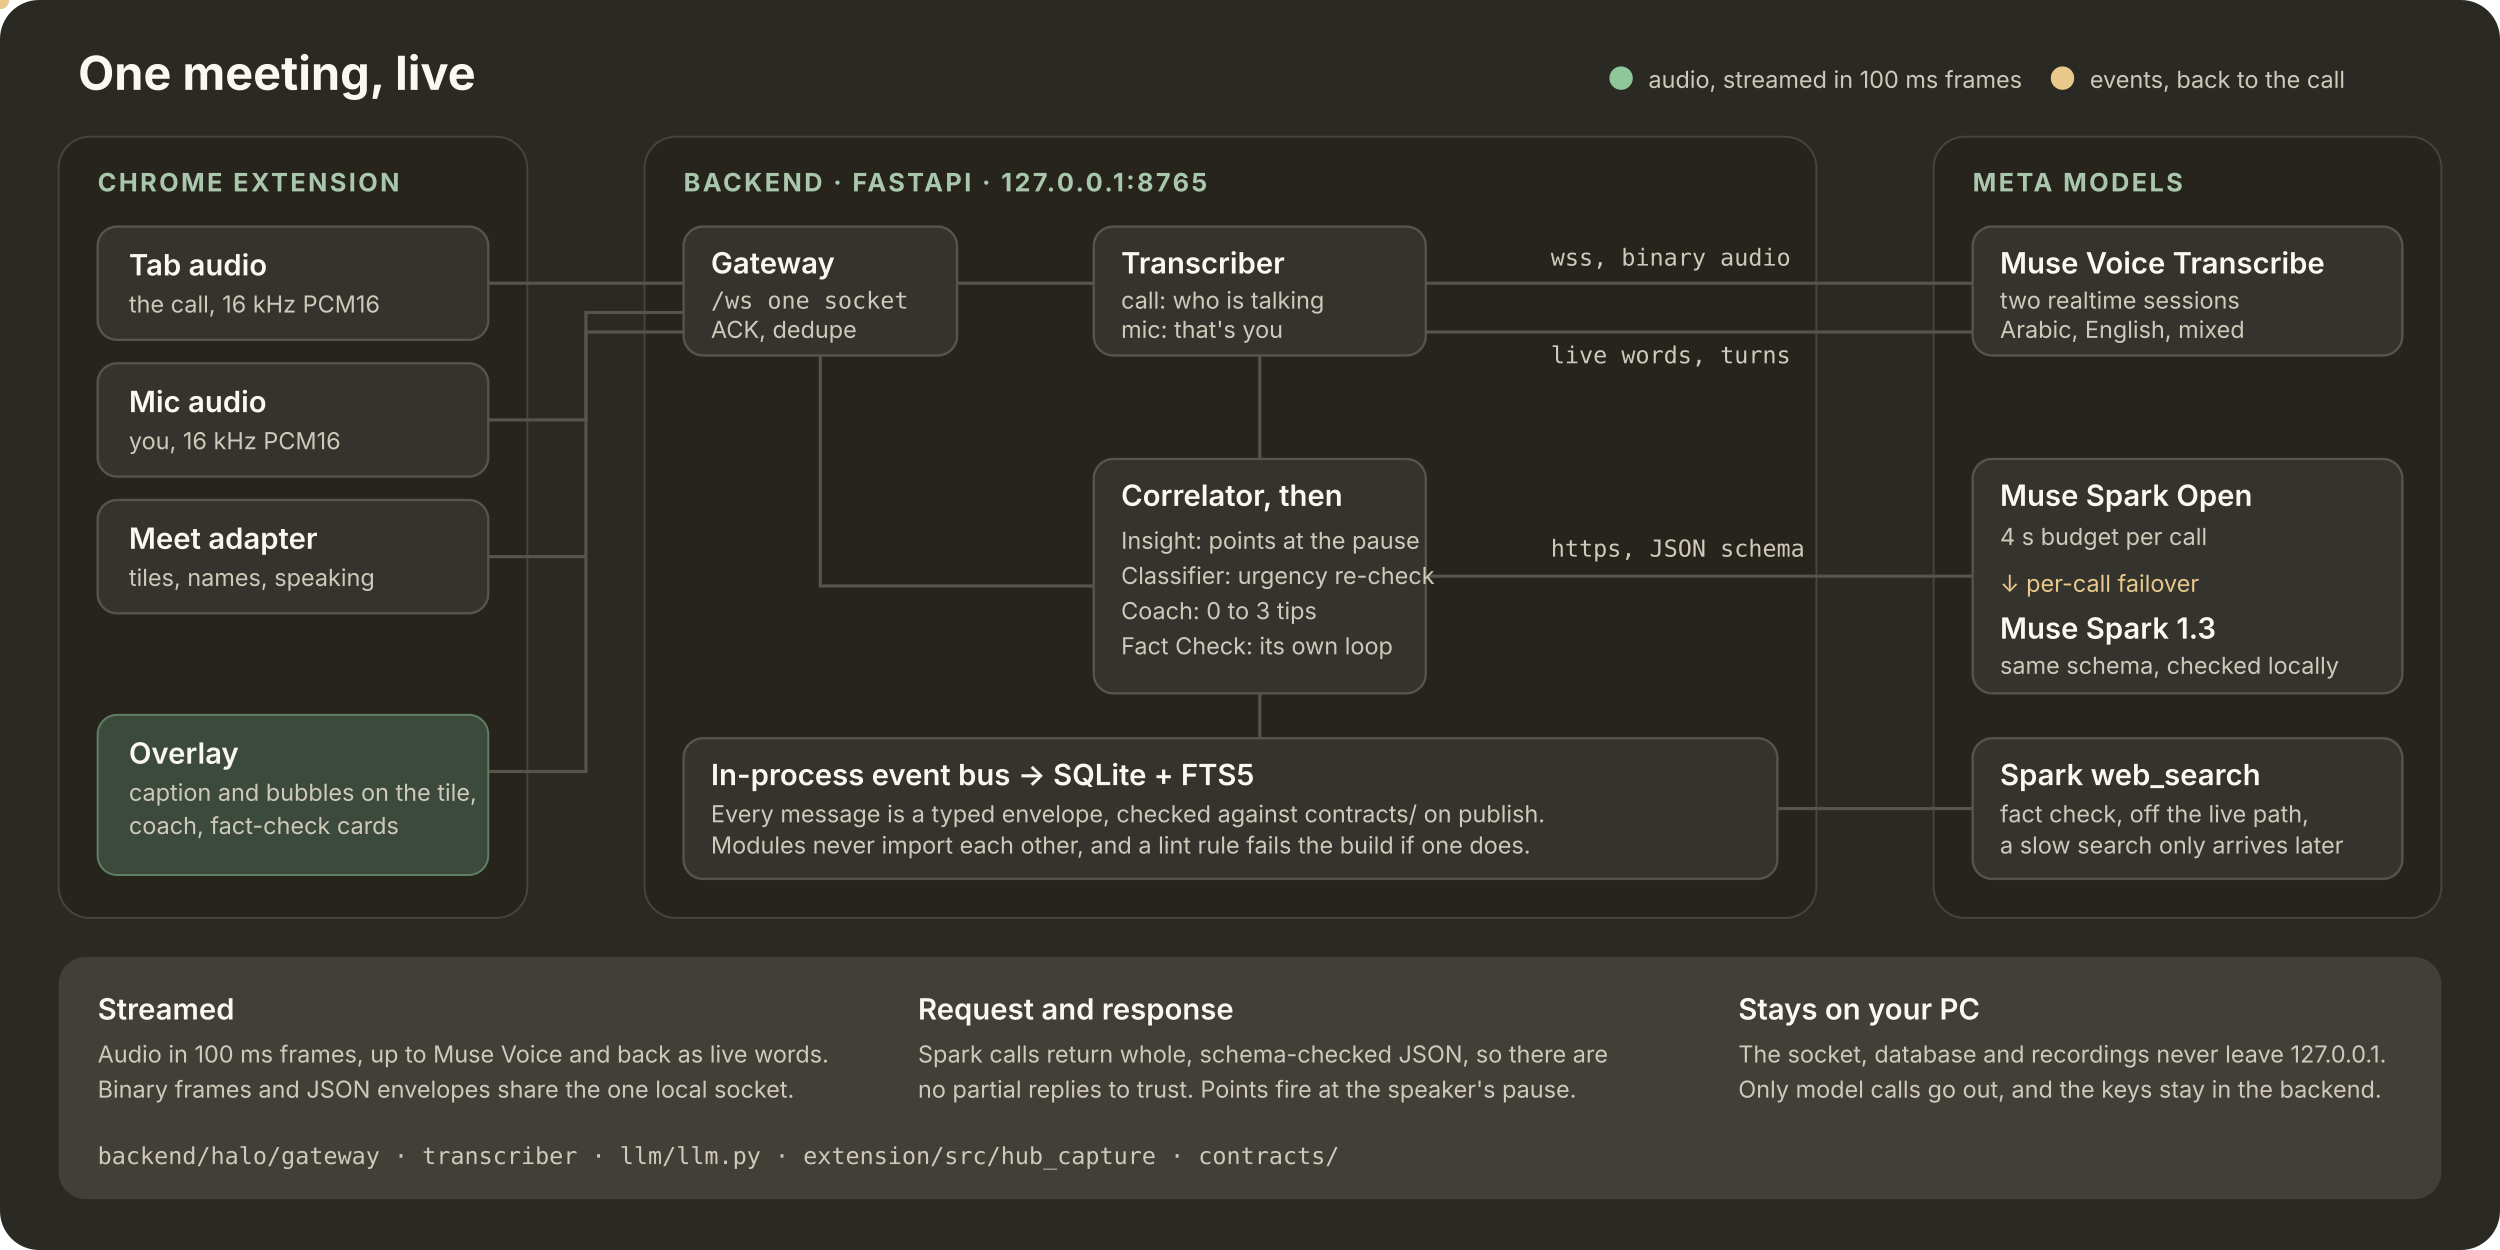
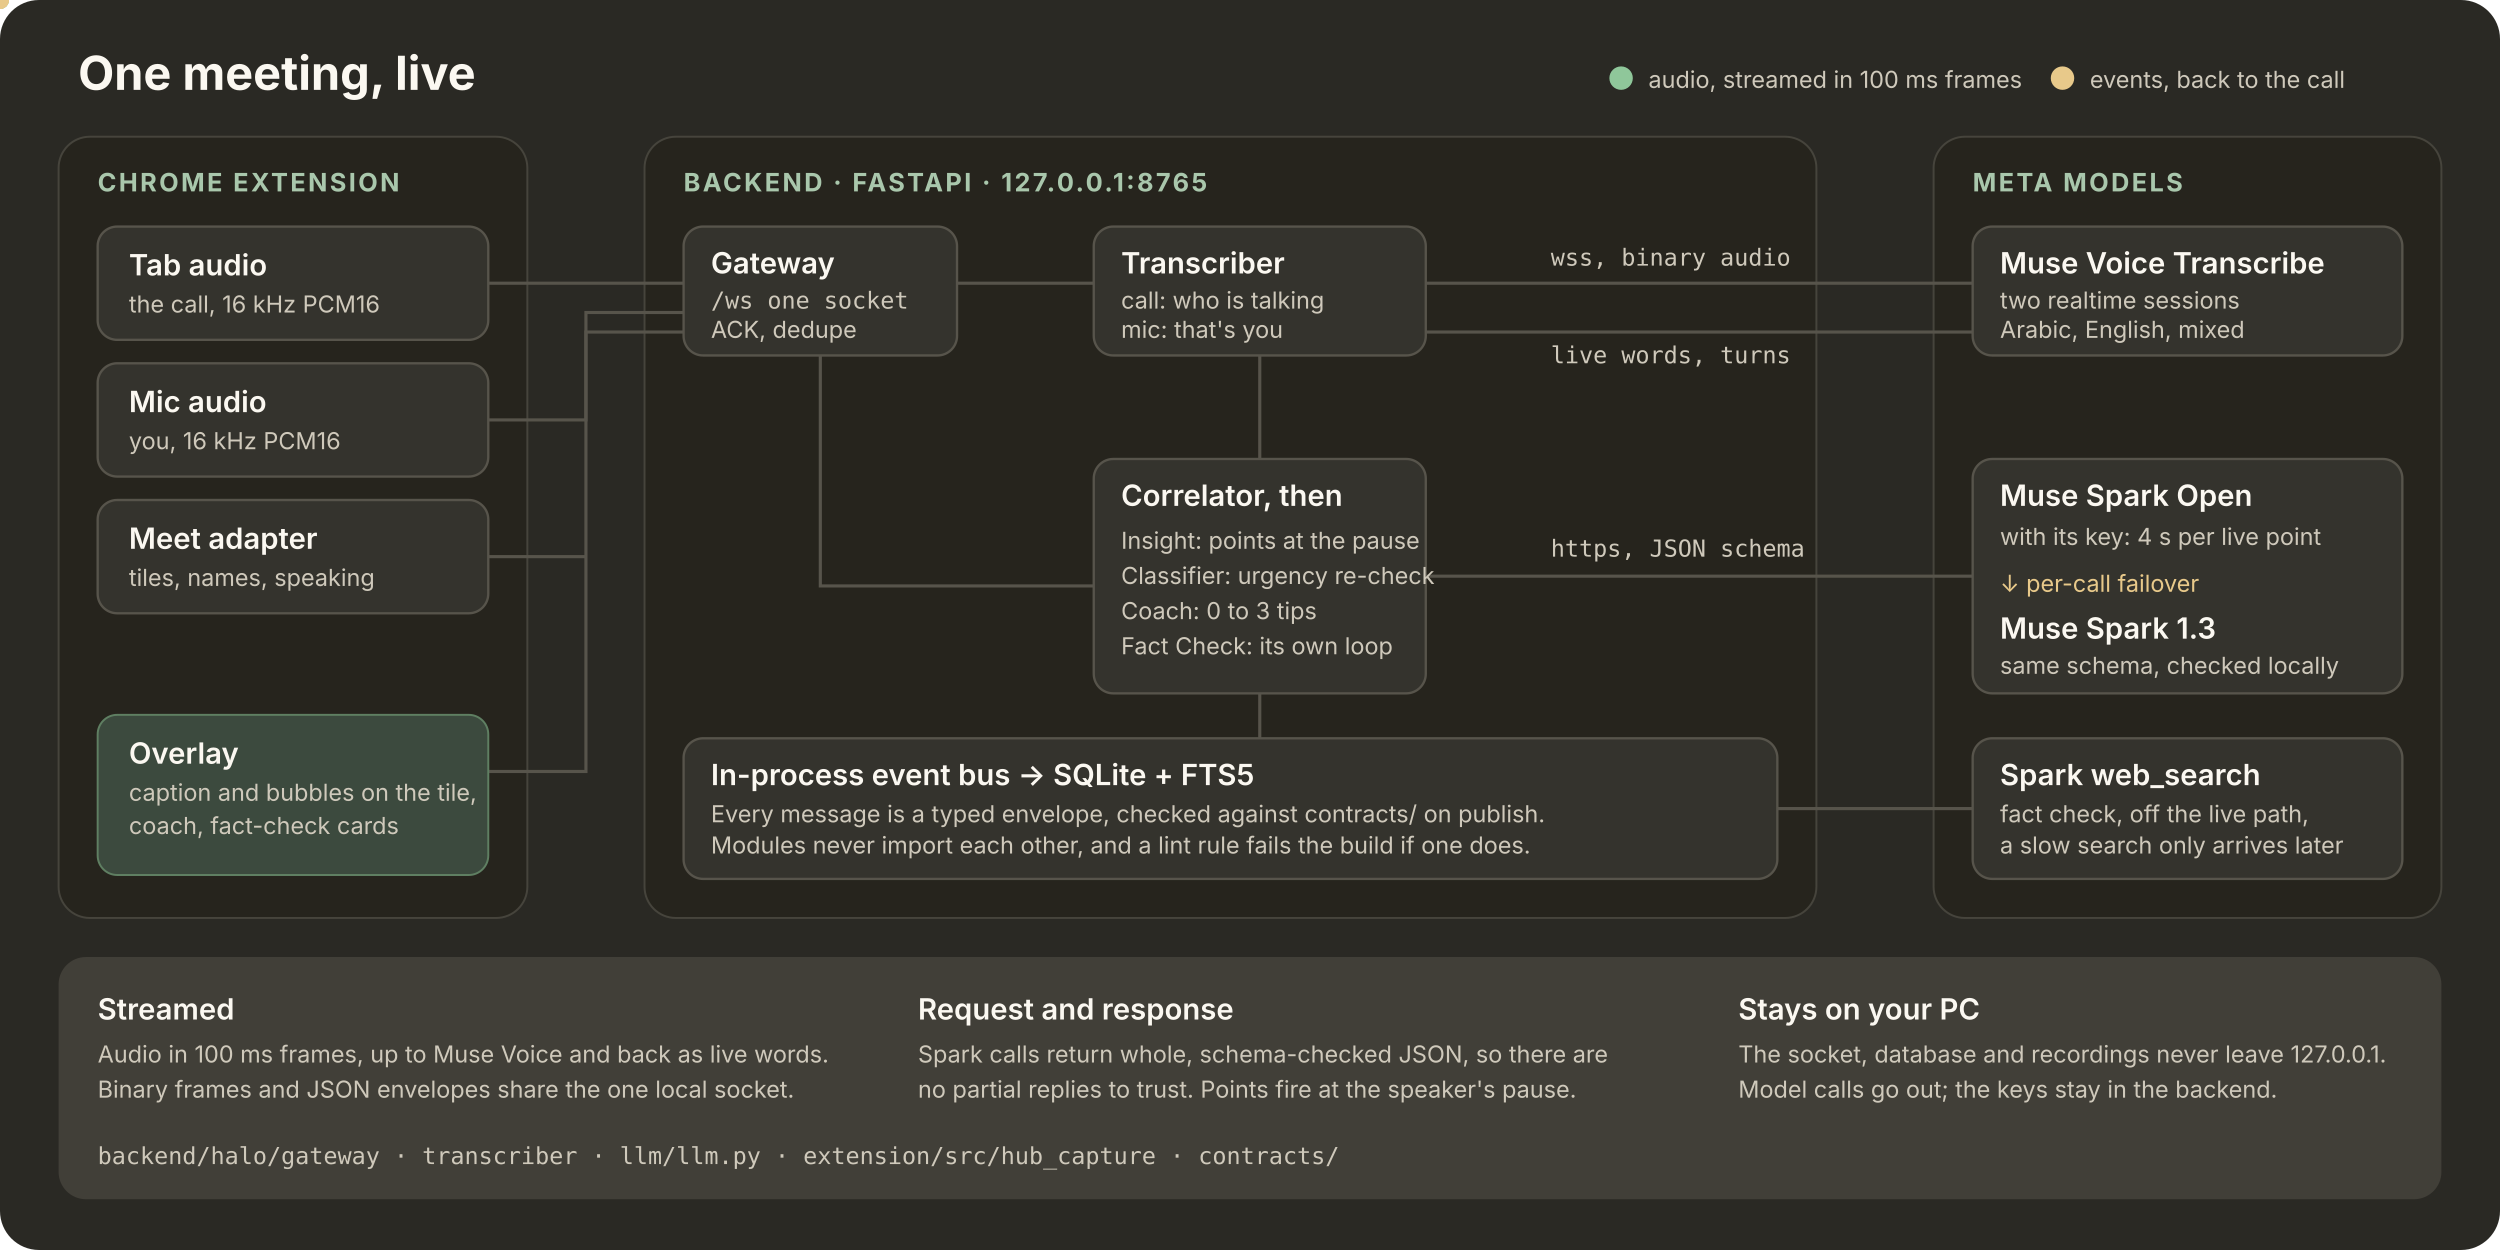
<svg xmlns="http://www.w3.org/2000/svg" viewBox="0 0 1280 640" width="1280" height="640" role="img" aria-label="Halo's live path. Audio streams from Chrome over one local WebSocket to the backend and on to Muse Voice over a second WebSocket. Live words and points stream back to the overlay. Spark calls are request and response with a time budget and per-call failover.">
  <style>
    text{font-family:Inter,-apple-system,"Segoe UI",Roboto,"Helvetica Neue",Arial,sans-serif;fill:#fbf8f1}
    .mono{font-family:ui-monospace,"Cascadia Code",Consolas,Menlo,monospace}
    .h{font-size:13px;font-weight:700;letter-spacing:1.2px;fill:#a9c7ac}
    .t{font-size:15px;font-weight:600}.s{font-size:12px;fill:#cfc9bb}
    .box{fill:#34332d;stroke:#57544b;stroke-width:1.2}
    .pan{fill:#232219;fill-opacity:.55;stroke:#46443c}
    .wire{fill:none;stroke:#57544b;stroke-width:1.6}
    .a{fill:#8fc79a}.e{fill:#e8c98a}
    @media (prefers-reduced-motion:reduce){.dot{display:none}}
  </style>
  <rect width="1280" height="640" rx="20" fill="#2a2924" />
  <text x="40" y="46" font-size="24" font-weight="700">One meeting, live</text>
  <circle cx="830" cy="40" r="6" class="a" />
  <text x="844" y="45" class="s">audio, streamed in 100 ms frames</text>
  <circle cx="1056" cy="40" r="6" class="e" />
  <text x="1070" y="45" class="s">events, back to the call</text>
  <rect x="30" y="70" width="240" height="400" rx="16" class="pan" />
  <text x="50" y="98" class="h">CHROME EXTENSION</text>
  <rect x="330" y="70" width="600" height="400" rx="16" class="pan" />
  <text x="350" y="98" class="h">BACKEND  ·  FASTAPI  ·  127.0.0.1:8765</text>
  <rect x="990" y="70" width="260" height="400" rx="16" class="pan" />
  <text x="1010" y="98" class="h">META MODELS</text>
  <path id="w1" class="wire" d="M250 145H350" />
  <path id="w2" class="wire" d="M250 215H300V160H350" />
  <path id="w3" class="wire" d="M490 145H560" />
  <path id="w4" class="wire" d="M730 145H1010" />
  <path id="w5" class="wire" d="M1010 170H730" />
  <path id="w6" class="wire" d="M645 182V235" />
  <path id="w7" class="wire" d="M730 295H1010" />
  <path id="w8" class="wire" d="M560 300H420V182" />
  <path id="w9" class="wire" d="M350 170H300V395H250" />
  <path id="w10" class="wire" d="M250 285H300" />
  <path class="wire" d="M645 355V378" />
  <g>
    <rect x="50" y="116" width="200" height="58" rx="10" class="box" />
    <text x="66" y="141" class="t">Tab audio</text>
    <text x="66" y="160" class="s">the call, 16 kHz PCM16</text>
  </g>
  <g>
    <rect x="50" y="186" width="200" height="58" rx="10" class="box" />
    <text x="66" y="211" class="t">Mic audio</text>
    <text x="66" y="230" class="s">you, 16 kHz PCM16</text>
  </g>
  <g>
    <rect x="50" y="256" width="200" height="58" rx="10" class="box" />
    <text x="66" y="281" class="t">Meet adapter</text>
    <text x="66" y="300" class="s">tiles, names, speaking</text>
  </g>
  <g>
    <rect x="50" y="366" width="200" height="82" rx="10" fill="#3c4a3e" stroke="#5f7f62" />
    <text x="66" y="391" class="t">Overlay</text>
    <text x="66" y="410" class="s">caption and bubbles on the tile,</text>
    <text x="66" y="427" class="s">coach, fact-check cards</text>
  </g>
  <g>
    <rect x="350" y="116" width="140" height="66" rx="10" class="box" />
    <text x="364" y="140" class="t">Gateway</text>
    <text x="364" y="158" class="s mono">/ws  one socket</text>
    <text x="364" y="173" class="s">ACK, dedupe</text>
  </g>
  <g>
    <rect x="560" y="116" width="170" height="66" rx="10" class="box" />
    <text x="574" y="140" class="t">Transcriber</text>
    <text x="574" y="158" class="s">call: who is talking</text>
    <text x="574" y="173" class="s">mic: that's you</text>
  </g>
  <g>
    <rect x="560" y="235" width="170" height="120" rx="10" class="box" />
    <text x="574" y="259" class="t">Correlator, then</text>
    <text x="574" y="281" class="s">Insight: points at the pause</text>
    <text x="574" y="299" class="s">Classifier: urgency re-check</text>
    <text x="574" y="317" class="s">Coach: 0 to 3 tips</text>
    <text x="574" y="335" class="s">Fact Check: its own loop</text>
  </g>
  <g>
    <rect x="350" y="378" width="560" height="72" rx="10" class="box" />
    <text x="364" y="402" class="t">In-process event bus  →  SQLite + FTS5</text>
    <text x="364" y="421" class="s">Every message is a typed envelope, checked against contracts/ on publish.</text>
    <text x="364" y="437" class="s">Modules never import each other, and a lint rule fails the build if one does.</text>
  </g>
  <text x="794" y="136" class="s mono">wss, binary audio</text>
  <text x="794" y="186" class="s mono">live words, turns</text>
  <text x="794" y="285" class="s mono">https, JSON schema</text>
  <g>
    <rect x="1010" y="116" width="220" height="66" rx="10" class="box" />
    <text x="1024" y="140" class="t">Muse Voice Transcribe</text>
    <text x="1024" y="158" class="s">two realtime sessions</text>
    <text x="1024" y="173" class="s">Arabic, English, mixed</text>
  </g>
  <g>
    <rect x="1010" y="235" width="220" height="120" rx="10" class="box" />
    <text x="1024" y="259" class="t">Muse Spark Open</text>
-     <text x="1024" y="279" class="s">4 s budget per call</text>
+     <text x="1024" y="279" class="s">with its key: 4 s per live point</text>
    <text x="1024" y="303" fill="#e8c98a" style="fill:#e8c98a" font-size="12">↓ per-call failover</text>
    <text x="1024" y="327" class="t">Muse Spark 1.3</text>
    <text x="1024" y="345" class="s">same schema, checked locally</text>
  </g>
  <g>
    <rect x="1010" y="378" width="220" height="72" rx="10" class="box" />
    <text x="1024" y="402" class="t">Spark web_search</text>
    <text x="1024" y="421" class="s">fact check, off the live path,</text>
    <text x="1024" y="437" class="s">a slow search only arrives later</text>
  </g>
  <path class="wire" d="M910 414H1010" />
  <g transform="translate(30 490)">
    <rect width="1220" height="124" rx="14" fill="#7d776b" fill-opacity=".28" />
    <text x="20" y="32" class="t">Streamed</text>
    <text x="20" y="54" class="s">Audio in 100 ms frames, up to Muse Voice and back as live words.</text>
    <text x="20" y="72" class="s">Binary frames and JSON envelopes share the one local socket.</text>
    <text x="440" y="32" class="t">Request and response</text>
    <text x="440" y="54" class="s">Spark calls return whole, schema-checked JSON, so there are</text>
    <text x="440" y="72" class="s">no partial replies to trust. Points fire at the speaker's pause.</text>
    <text x="860" y="32" class="t">Stays on your PC</text>
    <text x="860" y="54" class="s">The socket, database and recordings never leave 127.0.0.1.</text>
-     <text x="860" y="72" class="s">Only model calls go out, and the keys stay in the backend.</text>
+     <text x="860" y="72" class="s">Model calls go out; the keys stay in the backend.</text>
    <text x="20" y="106" class="s mono">backend/halo/gateway · transcriber · llm/llm.py · extension/src/hub_capture · contracts/</text>
  </g>
  <g class="dot">
    <circle r="4.5" class="a">
      <animateMotion dur="1.3s" repeatCount="indefinite">
        <mpath href="#w1" />
      </animateMotion>
    </circle>
    <circle r="4.5" class="a">
      <animateMotion dur="1.3s" begin=".65s" repeatCount="indefinite">
        <mpath href="#w1" />
      </animateMotion>
    </circle>
    <circle r="4.5" class="a">
      <animateMotion dur="1.7s" repeatCount="indefinite">
        <mpath href="#w2" />
      </animateMotion>
    </circle>
    <circle r="4.5" class="a">
      <animateMotion dur="1s" repeatCount="indefinite">
        <mpath href="#w3" />
      </animateMotion>
    </circle>
    <circle r="4.5" class="a">
      <animateMotion dur="1.6s" repeatCount="indefinite">
        <mpath href="#w4" />
      </animateMotion>
    </circle>
    <circle r="4.5" class="a">
      <animateMotion dur="1.6s" begin=".8s" repeatCount="indefinite">
        <mpath href="#w4" />
      </animateMotion>
    </circle>
    <circle r="4.5" class="e">
      <animateMotion dur="1.8s" begin=".3s" repeatCount="indefinite">
        <mpath href="#w5" />
      </animateMotion>
    </circle>
    <circle r="4.5" class="e">
      <animateMotion dur="1.3s" begin=".5s" repeatCount="indefinite">
        <mpath href="#w6" />
      </animateMotion>
    </circle>
    <circle r="4.5" class="e">
      <animateMotion dur="2.2s" begin="1s" repeatCount="indefinite">
        <mpath href="#w7" />
      </animateMotion>
    </circle>
    <circle r="4.5" class="e">
      <animateMotion dur="2s" begin=".2s" repeatCount="indefinite">
        <mpath href="#w8" />
      </animateMotion>
    </circle>
    <circle r="4.5" class="e">
      <animateMotion dur="2s" begin="1.2s" repeatCount="indefinite">
        <mpath href="#w9" />
      </animateMotion>
    </circle>
  </g>
</svg>
